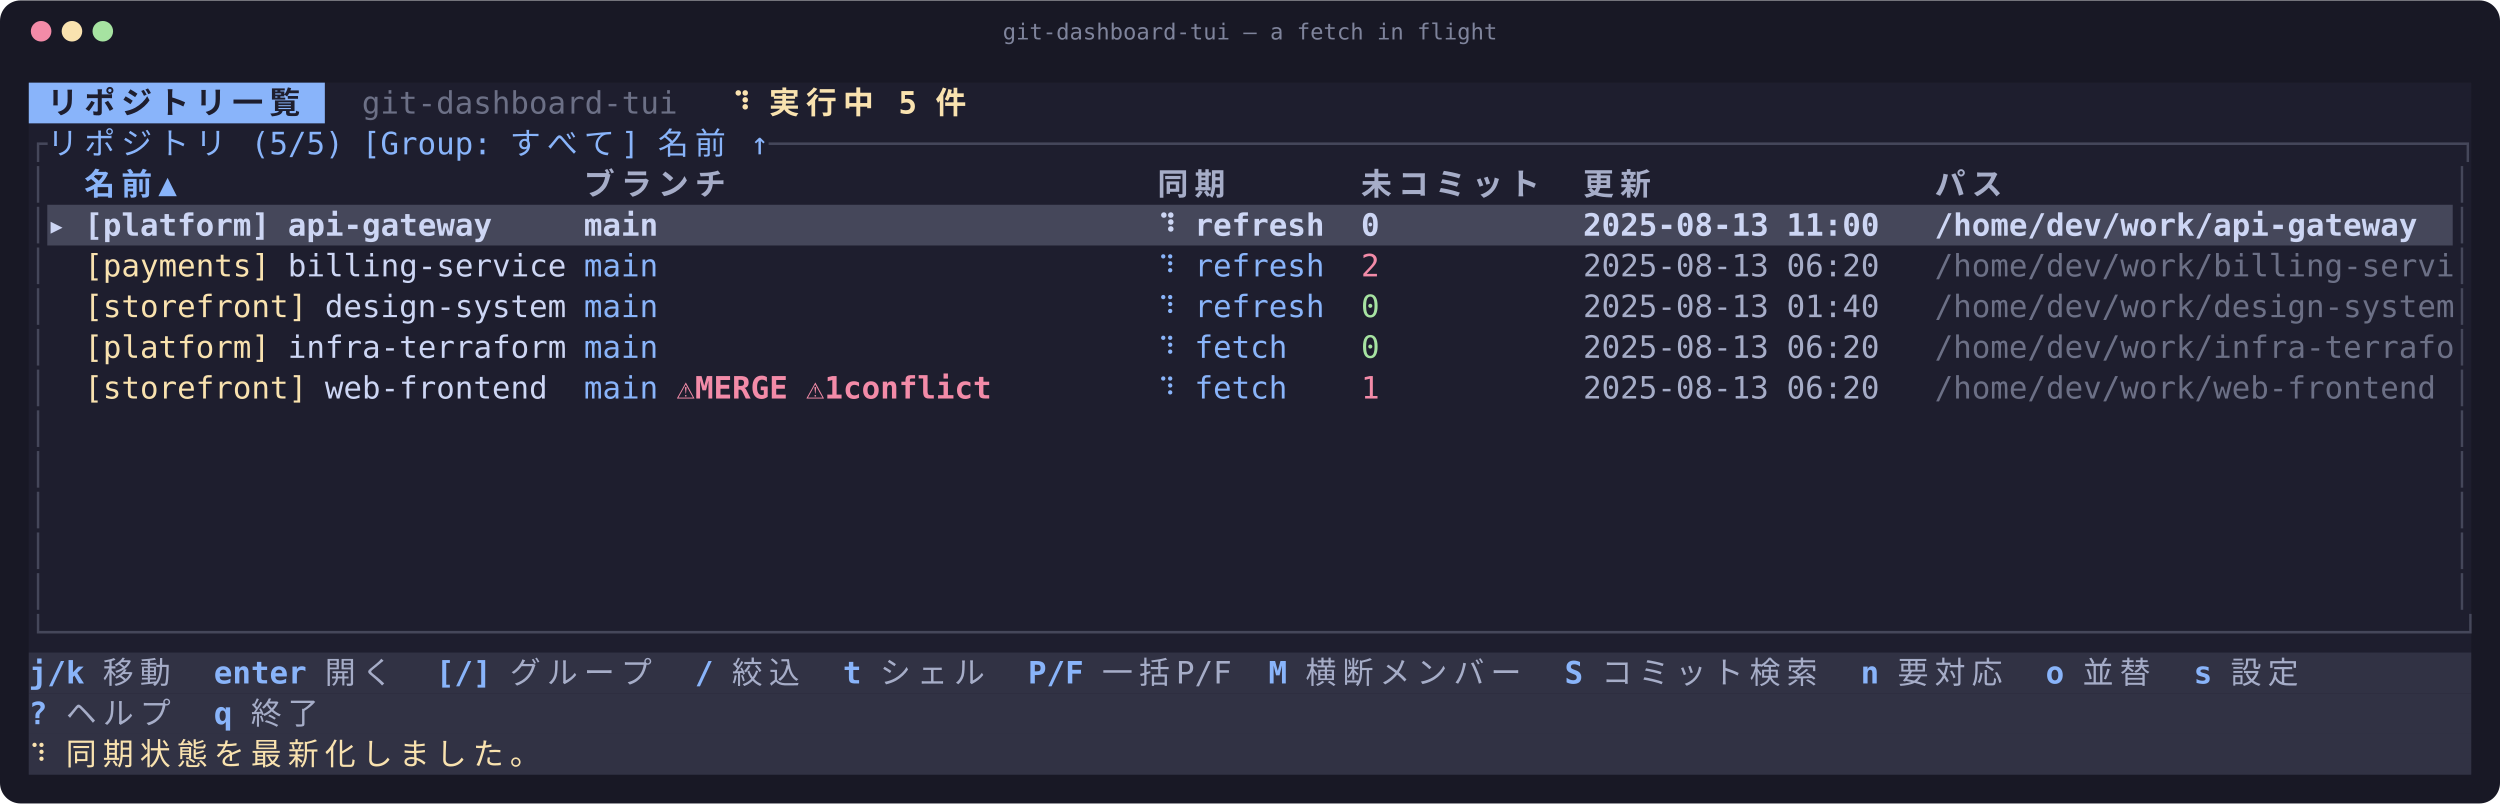
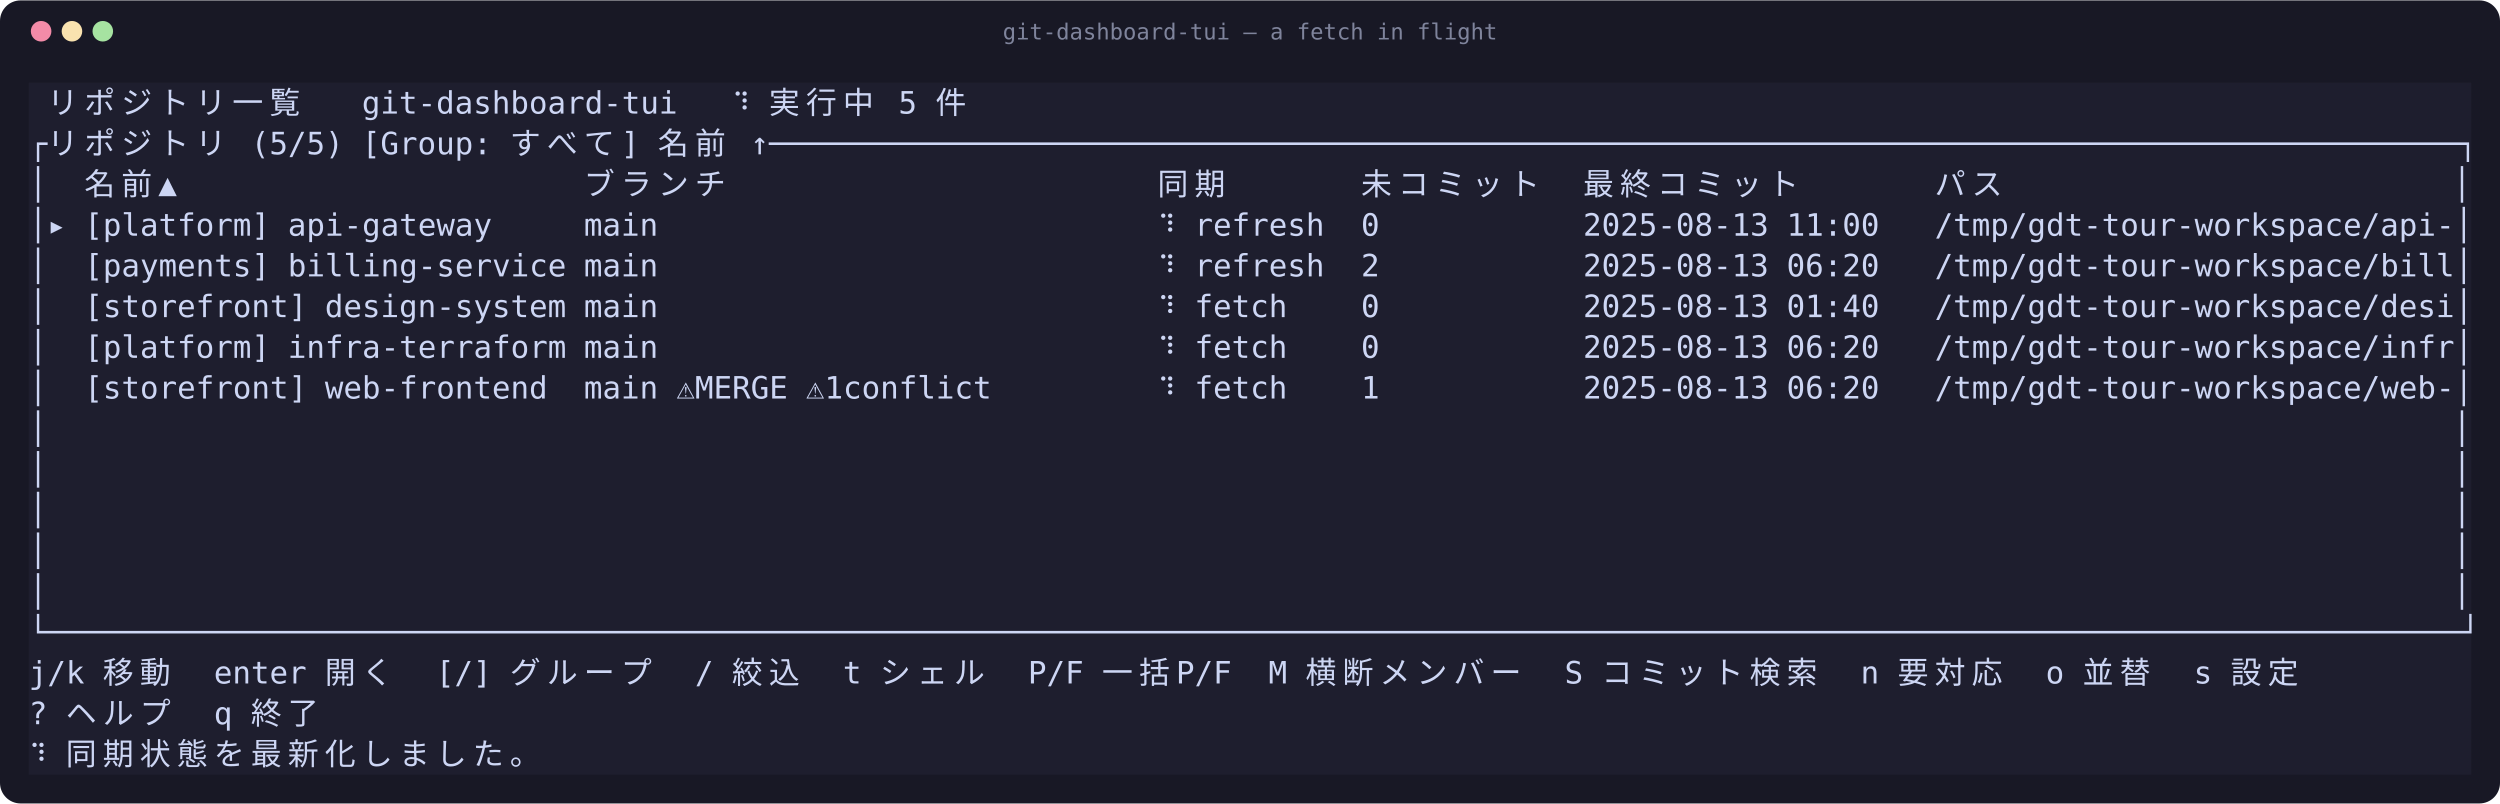
<svg xmlns="http://www.w3.org/2000/svg" width="1216" height="391" viewBox="0 0 1216.00 390.60" font-family="ui-monospace,SFMono-Regular,Menlo,Consolas,'DejaVu Sans Mono','Noto Sans Mono CJK JP','Hiragino Kaku Gothic ProN','Yu Gothic',monospace" font-size="15.0">
  <rect width="1216.00" height="390.60" rx="10" fill="#181825" />
  <circle cx="20.0" cy="15.0" r="5" fill="#f38ba8" />
  <circle cx="35.0" cy="15.0" r="5" fill="#f9e2af" />
  <circle cx="50.0" cy="15.0" r="5" fill="#a6e3a1" />
  <text x="608.0" y="19.0" fill="#7f849c" font-size="10.8" text-anchor="middle">git-dashboard-tui — a fetch in flight</text>
  <rect x="14.00" y="40.00" width="1188.00" height="336.60" fill="#1e1e2e" />
-   <rect x="14.00" y="40.00" width="144.00" height="19.80" fill="#89b4fa" />
-   <text x="23.00" y="55.05" fill="#1e1e2e" font-weight="bold">リ</text>
-   <text x="41.00" y="55.05" fill="#1e1e2e" font-weight="bold">ポ</text>
-   <text x="59.00" y="55.05" fill="#1e1e2e" font-weight="bold">ジ</text>
-   <text x="77.00" y="55.05" fill="#1e1e2e" font-weight="bold">ト</text>
-   <text x="95.00" y="55.05" fill="#1e1e2e" font-weight="bold">リ</text>
-   <text x="113.00" y="55.05" fill="#1e1e2e" font-weight="bold">一</text>
-   <text x="131.00" y="55.05" fill="#1e1e2e" font-weight="bold">覧</text>
-   <text x="176.00" y="55.05" fill="#6c7086" xml:space="preserve">git-dashboard-tui</text>
-   <text x="356.00" y="55.05" fill="#f9e2af" font-weight="bold" xml:space="preserve">⠹</text>
-   <text x="374.00" y="55.05" fill="#f9e2af" font-weight="bold">実</text>
-   <text x="392.00" y="55.05" fill="#f9e2af" font-weight="bold">行</text>
-   <text x="410.00" y="55.05" fill="#f9e2af" font-weight="bold">中</text>
-   <text x="437.00" y="55.05" fill="#f9e2af" font-weight="bold" xml:space="preserve">5</text>
-   <text x="455.00" y="55.05" fill="#f9e2af" font-weight="bold">件</text>
-   <text x="14.00" y="74.85" fill="#45475a" xml:space="preserve">┌</text>
-   <text x="23.00" y="74.85" fill="#89b4fa">リ</text>
-   <text x="41.00" y="74.85" fill="#89b4fa">ポ</text>
-   <text x="59.00" y="74.85" fill="#89b4fa">ジ</text>
-   <text x="77.00" y="74.85" fill="#89b4fa">ト</text>
-   <text x="95.00" y="74.85" fill="#89b4fa">リ</text>
-   <text x="122.00" y="74.85" fill="#89b4fa" xml:space="preserve">(5/5)</text>
-   <text x="176.00" y="74.85" fill="#89b4fa" xml:space="preserve">[Group:</text>
-   <text x="248.00" y="74.85" fill="#89b4fa">す</text>
-   <text x="266.00" y="74.85" fill="#89b4fa">べ</text>
-   <text x="284.00" y="74.85" fill="#89b4fa">て</text>
-   <text x="302.00" y="74.85" fill="#89b4fa" xml:space="preserve">]</text>
-   <text x="320.00" y="74.85" fill="#89b4fa">名</text>
-   <text x="338.00" y="74.85" fill="#89b4fa">前</text>
-   <text x="365.00" y="74.85" fill="#89b4fa" xml:space="preserve">↑</text>
-   <text x="374.00" y="74.85" fill="#45475a" xml:space="preserve">───────────────────────────────────────────────────────────────────────────────────────────┐</text>
-   <text x="14.00" y="94.65" fill="#45475a" xml:space="preserve">│</text>
-   <text x="41.00" y="94.65" fill="#89b4fa" font-weight="bold">名</text>
-   <text x="59.00" y="94.65" fill="#89b4fa" font-weight="bold">前</text>
-   <text x="77.00" y="94.65" fill="#89b4fa" font-weight="bold" xml:space="preserve">▲</text>
-   <text x="284.00" y="94.65" fill="#a6adc8" font-weight="bold">ブ</text>
-   <text x="302.00" y="94.65" fill="#a6adc8" font-weight="bold">ラ</text>
-   <text x="320.00" y="94.65" fill="#a6adc8" font-weight="bold">ン</text>
-   <text x="338.00" y="94.65" fill="#a6adc8" font-weight="bold">チ</text>
-   <text x="563.00" y="94.65" fill="#a6adc8" font-weight="bold">同</text>
-   <text x="581.00" y="94.65" fill="#a6adc8" font-weight="bold">期</text>
-   <text x="662.00" y="94.65" fill="#a6adc8" font-weight="bold">未</text>
-   <text x="680.00" y="94.65" fill="#a6adc8" font-weight="bold">コ</text>
-   <text x="698.00" y="94.65" fill="#a6adc8" font-weight="bold">ミ</text>
-   <text x="716.00" y="94.65" fill="#a6adc8" font-weight="bold">ッ</text>
-   <text x="734.00" y="94.65" fill="#a6adc8" font-weight="bold">ト</text>
-   <text x="770.00" y="94.65" fill="#a6adc8" font-weight="bold">更</text>
-   <text x="788.00" y="94.65" fill="#a6adc8" font-weight="bold">新</text>
-   <text x="941.00" y="94.65" fill="#a6adc8" font-weight="bold">パ</text>
-   <text x="959.00" y="94.65" fill="#a6adc8" font-weight="bold">ス</text>
-   <text x="1193.00" y="94.65" fill="#45475a" xml:space="preserve">│</text>
-   <rect x="23.00" y="99.40" width="1170.00" height="19.80" fill="#45475a" />
-   <text x="14.00" y="114.45" fill="#45475a" xml:space="preserve">│</text>
-   <text x="23.00" y="114.45" fill="#cdd6f4" font-weight="bold" xml:space="preserve">▸</text>
-   <text x="41.00" y="114.45" fill="#cdd6f4" font-weight="bold" xml:space="preserve">[platform]</text>
-   <text x="140.00" y="114.45" fill="#cdd6f4" font-weight="bold" xml:space="preserve">api-gateway</text>
-   <text x="284.00" y="114.45" fill="#cdd6f4" font-weight="bold" xml:space="preserve">main</text>
-   <text x="563.00" y="114.45" fill="#cdd6f4" font-weight="bold" xml:space="preserve">⠹</text>
-   <text x="581.00" y="114.45" fill="#cdd6f4" font-weight="bold" xml:space="preserve">refresh</text>
-   <text x="662.00" y="114.45" fill="#cdd6f4" font-weight="bold" xml:space="preserve">0</text>
-   <text x="770.00" y="114.45" fill="#cdd6f4" font-weight="bold" xml:space="preserve">2025-08-13</text>
-   <text x="869.00" y="114.45" fill="#cdd6f4" font-weight="bold" xml:space="preserve">11:00</text>
-   <text x="941.00" y="114.45" fill="#cdd6f4" font-weight="bold" xml:space="preserve">/home/dev/work/api-gateway</text>
-   <text x="1193.00" y="114.45" fill="#45475a" xml:space="preserve">│</text>
-   <text x="14.00" y="134.25" fill="#45475a" xml:space="preserve">│</text>
-   <text x="41.00" y="134.25" fill="#f9e2af" xml:space="preserve">[payments]</text>
-   <text x="140.00" y="134.25" fill="#cdd6f4" xml:space="preserve">billing-service</text>
-   <text x="284.00" y="134.25" fill="#89b4fa" xml:space="preserve">main</text>
-   <text x="563.00" y="134.25" fill="#89b4fa" xml:space="preserve">⠹</text>
-   <text x="581.00" y="134.25" fill="#89b4fa" xml:space="preserve">refresh</text>
-   <text x="662.00" y="134.25" fill="#f38ba8" xml:space="preserve">2</text>
-   <text x="770.00" y="134.25" fill="#a6adc8" xml:space="preserve">2025-08-13</text>
-   <text x="869.00" y="134.25" fill="#a6adc8" xml:space="preserve">06:20</text>
-   <text x="941.00" y="134.25" fill="#6c7086" xml:space="preserve">/home/dev/work/billing-servi</text>
-   <text x="1193.00" y="134.25" fill="#45475a" xml:space="preserve">│</text>
-   <text x="14.00" y="154.05" fill="#45475a" xml:space="preserve">│</text>
-   <text x="41.00" y="154.05" fill="#f9e2af" xml:space="preserve">[storefront]</text>
-   <text x="158.00" y="154.05" fill="#cdd6f4" xml:space="preserve">design-system</text>
-   <text x="284.00" y="154.05" fill="#89b4fa" xml:space="preserve">main</text>
-   <text x="563.00" y="154.05" fill="#89b4fa" xml:space="preserve">⠹</text>
-   <text x="581.00" y="154.05" fill="#89b4fa" xml:space="preserve">refresh</text>
-   <text x="662.00" y="154.05" fill="#a6e3a1" xml:space="preserve">0</text>
-   <text x="770.00" y="154.05" fill="#a6adc8" xml:space="preserve">2025-08-13</text>
-   <text x="869.00" y="154.05" fill="#a6adc8" xml:space="preserve">01:40</text>
-   <text x="941.00" y="154.05" fill="#6c7086" xml:space="preserve">/home/dev/work/design-system</text>
-   <text x="1193.00" y="154.05" fill="#45475a" xml:space="preserve">│</text>
-   <text x="14.00" y="173.85" fill="#45475a" xml:space="preserve">│</text>
-   <text x="41.00" y="173.85" fill="#f9e2af" xml:space="preserve">[platform]</text>
-   <text x="140.00" y="173.85" fill="#cdd6f4" xml:space="preserve">infra-terraform</text>
-   <text x="284.00" y="173.85" fill="#89b4fa" xml:space="preserve">main</text>
-   <text x="563.00" y="173.85" fill="#89b4fa" xml:space="preserve">⠹</text>
-   <text x="581.00" y="173.85" fill="#89b4fa" xml:space="preserve">fetch</text>
-   <text x="662.00" y="173.85" fill="#a6e3a1" xml:space="preserve">0</text>
-   <text x="770.00" y="173.85" fill="#a6adc8" xml:space="preserve">2025-08-13</text>
-   <text x="869.00" y="173.85" fill="#a6adc8" xml:space="preserve">06:20</text>
-   <text x="941.00" y="173.85" fill="#6c7086" xml:space="preserve">/home/dev/work/infra-terrafo</text>
-   <text x="1193.00" y="173.85" fill="#45475a" xml:space="preserve">│</text>
-   <text x="14.00" y="193.65" fill="#45475a" xml:space="preserve">│</text>
-   <text x="41.00" y="193.65" fill="#f9e2af" xml:space="preserve">[storefront]</text>
-   <text x="158.00" y="193.65" fill="#cdd6f4" xml:space="preserve">web-frontend</text>
-   <text x="284.00" y="193.65" fill="#89b4fa" xml:space="preserve">main</text>
-   <text x="329.00" y="193.65" fill="#f38ba8" font-weight="bold" xml:space="preserve">⚠MERGE</text>
-   <text x="392.00" y="193.65" fill="#f38ba8" font-weight="bold" xml:space="preserve">⚠1conflict</text>
-   <text x="563.00" y="193.65" fill="#89b4fa" xml:space="preserve">⠹</text>
-   <text x="581.00" y="193.65" fill="#89b4fa" xml:space="preserve">fetch</text>
-   <text x="662.00" y="193.65" fill="#f38ba8" xml:space="preserve">1</text>
-   <text x="770.00" y="193.65" fill="#a6adc8" xml:space="preserve">2025-08-13</text>
-   <text x="869.00" y="193.65" fill="#a6adc8" xml:space="preserve">06:20</text>
-   <text x="941.00" y="193.65" fill="#6c7086" xml:space="preserve">/home/dev/work/web-frontend</text>
-   <text x="1193.00" y="193.65" fill="#45475a" xml:space="preserve">│</text>
-   <text x="14.00" y="213.45" fill="#45475a" xml:space="preserve">│</text>
-   <text x="1193.00" y="213.45" fill="#45475a" xml:space="preserve">│</text>
-   <text x="14.00" y="233.25" fill="#45475a" xml:space="preserve">│</text>
-   <text x="1193.00" y="233.25" fill="#45475a" xml:space="preserve">│</text>
-   <text x="14.00" y="253.05" fill="#45475a" xml:space="preserve">│</text>
-   <text x="1193.00" y="253.05" fill="#45475a" xml:space="preserve">│</text>
-   <text x="14.00" y="272.85" fill="#45475a" xml:space="preserve">│</text>
-   <text x="1193.00" y="272.85" fill="#45475a" xml:space="preserve">│</text>
-   <text x="14.00" y="292.65" fill="#45475a" xml:space="preserve">│</text>
-   <text x="1193.00" y="292.65" fill="#45475a" xml:space="preserve">│</text>
-   <text x="14.00" y="312.45" fill="#45475a" xml:space="preserve">└──────────────────────────────────────────────────────────────────────────────────────────────────────────────────────────────────┘</text>
-   <rect x="14.00" y="317.20" width="1188.00" height="19.80" fill="#313244" />
-   <text x="14.00" y="332.25" fill="#89b4fa" font-weight="bold" xml:space="preserve">j/k</text>
-   <text x="50.00" y="332.25" fill="#a6adc8">移</text>
-   <text x="68.00" y="332.25" fill="#a6adc8">動</text>
-   <text x="104.00" y="332.25" fill="#89b4fa" font-weight="bold" xml:space="preserve">enter</text>
-   <text x="158.00" y="332.25" fill="#a6adc8">開</text>
-   <text x="176.00" y="332.25" fill="#a6adc8">く</text>
-   <text x="212.00" y="332.25" fill="#89b4fa" font-weight="bold" xml:space="preserve">[/]</text>
-   <text x="248.00" y="332.25" fill="#a6adc8">グ</text>
-   <text x="266.00" y="332.25" fill="#a6adc8">ル</text>
-   <text x="284.00" y="332.25" fill="#a6adc8">ー</text>
-   <text x="302.00" y="332.25" fill="#a6adc8">プ</text>
-   <text x="338.00" y="332.25" fill="#89b4fa" font-weight="bold" xml:space="preserve">/</text>
-   <text x="356.00" y="332.25" fill="#a6adc8">絞</text>
-   <text x="374.00" y="332.25" fill="#a6adc8">込</text>
-   <text x="410.00" y="332.25" fill="#89b4fa" font-weight="bold" xml:space="preserve">t</text>
-   <text x="428.00" y="332.25" fill="#a6adc8">シ</text>
-   <text x="446.00" y="332.25" fill="#a6adc8">ェ</text>
-   <text x="464.00" y="332.25" fill="#a6adc8">ル</text>
-   <text x="500.00" y="332.25" fill="#89b4fa" font-weight="bold" xml:space="preserve">P/F</text>
-   <text x="536.00" y="332.25" fill="#a6adc8">一</text>
-   <text x="554.00" y="332.25" fill="#a6adc8">括</text>
-   <text x="572.00" y="332.25" fill="#a6adc8" xml:space="preserve">P/F</text>
-   <text x="617.00" y="332.25" fill="#89b4fa" font-weight="bold" xml:space="preserve">M</text>
-   <text x="635.00" y="332.25" fill="#a6adc8">横</text>
-   <text x="653.00" y="332.25" fill="#a6adc8">断</text>
-   <text x="671.00" y="332.25" fill="#a6adc8">メ</text>
-   <text x="689.00" y="332.25" fill="#a6adc8">ン</text>
-   <text x="707.00" y="332.25" fill="#a6adc8">バ</text>
-   <text x="725.00" y="332.25" fill="#a6adc8">ー</text>
-   <text x="761.00" y="332.25" fill="#89b4fa" font-weight="bold" xml:space="preserve">S</text>
-   <text x="779.00" y="332.25" fill="#a6adc8">コ</text>
-   <text x="797.00" y="332.25" fill="#a6adc8">ミ</text>
-   <text x="815.00" y="332.25" fill="#a6adc8">ッ</text>
-   <text x="833.00" y="332.25" fill="#a6adc8">ト</text>
-   <text x="851.00" y="332.25" fill="#a6adc8">検</text>
-   <text x="869.00" y="332.25" fill="#a6adc8">索</text>
-   <text x="905.00" y="332.25" fill="#89b4fa" font-weight="bold" xml:space="preserve">n</text>
-   <text x="923.00" y="332.25" fill="#a6adc8">要</text>
-   <text x="941.00" y="332.25" fill="#a6adc8">対</text>
-   <text x="959.00" y="332.25" fill="#a6adc8">応</text>
-   <text x="995.00" y="332.25" fill="#89b4fa" font-weight="bold" xml:space="preserve">o</text>
-   <text x="1013.00" y="332.25" fill="#a6adc8">並</text>
-   <text x="1031.00" y="332.25" fill="#a6adc8">替</text>
-   <text x="1067.00" y="332.25" fill="#89b4fa" font-weight="bold" xml:space="preserve">s</text>
-   <text x="1085.00" y="332.25" fill="#a6adc8">設</text>
-   <text x="1103.00" y="332.25" fill="#a6adc8">定</text>
-   <rect x="14.00" y="337.00" width="1188.00" height="19.80" fill="#313244" />
-   <text x="14.00" y="352.05" fill="#89b4fa" font-weight="bold" xml:space="preserve">?</text>
-   <text x="32.00" y="352.05" fill="#a6adc8">ヘ</text>
-   <text x="50.00" y="352.05" fill="#a6adc8">ル</text>
-   <text x="68.00" y="352.05" fill="#a6adc8">プ</text>
-   <text x="104.00" y="352.05" fill="#89b4fa" font-weight="bold" xml:space="preserve">q</text>
-   <text x="122.00" y="352.05" fill="#a6adc8">終</text>
-   <text x="140.00" y="352.05" fill="#a6adc8">了</text>
-   <rect x="14.00" y="356.80" width="1188.00" height="19.80" fill="#313244" />
-   <text x="14.00" y="371.85" fill="#f9e2af" xml:space="preserve">⠹</text>
-   <text x="32.00" y="371.85" fill="#f9e2af">同</text>
-   <text x="50.00" y="371.85" fill="#f9e2af">期</text>
-   <text x="68.00" y="371.85" fill="#f9e2af">状</text>
-   <text x="86.00" y="371.85" fill="#f9e2af">態</text>
-   <text x="104.00" y="371.85" fill="#f9e2af">を</text>
-   <text x="122.00" y="371.85" fill="#f9e2af">最</text>
-   <text x="140.00" y="371.85" fill="#f9e2af">新</text>
-   <text x="158.00" y="371.85" fill="#f9e2af">化</text>
-   <text x="176.00" y="371.85" fill="#f9e2af">し</text>
-   <text x="194.00" y="371.85" fill="#f9e2af">ま</text>
-   <text x="212.00" y="371.85" fill="#f9e2af">し</text>
-   <text x="230.00" y="371.85" fill="#f9e2af">た</text>
-   <text x="248.00" y="371.85" fill="#f9e2af">。</text>
+   <text x="23.00" y="55.05" fill="#cdd6f4" textLength="18.00" lengthAdjust="spacingAndGlyphs">リ</text>
+   <text x="41.00" y="55.05" fill="#cdd6f4" textLength="18.00" lengthAdjust="spacingAndGlyphs">ポ</text>
+   <text x="59.00" y="55.05" fill="#cdd6f4" textLength="18.00" lengthAdjust="spacingAndGlyphs">ジ</text>
+   <text x="77.00" y="55.05" fill="#cdd6f4" textLength="18.00" lengthAdjust="spacingAndGlyphs">ト</text>
+   <text x="95.00" y="55.05" fill="#cdd6f4" textLength="18.00" lengthAdjust="spacingAndGlyphs">リ</text>
+   <text x="113.00" y="55.05" fill="#cdd6f4" textLength="18.00" lengthAdjust="spacingAndGlyphs">一</text>
+   <text x="131.00" y="55.05" fill="#cdd6f4" textLength="18.00" lengthAdjust="spacingAndGlyphs">覧</text>
+   <text x="176.00" y="55.05" fill="#cdd6f4" textLength="153.00" lengthAdjust="spacingAndGlyphs" xml:space="preserve">git-dashboard-tui</text>
+   <text x="356.00" y="55.05" fill="#cdd6f4" textLength="9.00" lengthAdjust="spacingAndGlyphs" xml:space="preserve">⠹</text>
+   <text x="374.00" y="55.05" fill="#cdd6f4" textLength="18.00" lengthAdjust="spacingAndGlyphs">実</text>
+   <text x="392.00" y="55.05" fill="#cdd6f4" textLength="18.00" lengthAdjust="spacingAndGlyphs">行</text>
+   <text x="410.00" y="55.05" fill="#cdd6f4" textLength="18.00" lengthAdjust="spacingAndGlyphs">中</text>
+   <text x="437.00" y="55.05" fill="#cdd6f4" textLength="9.00" lengthAdjust="spacingAndGlyphs" xml:space="preserve">5</text>
+   <text x="455.00" y="55.05" fill="#cdd6f4" textLength="18.00" lengthAdjust="spacingAndGlyphs">件</text>
+   <text x="14.00" y="74.85" fill="#cdd6f4" textLength="9.00" lengthAdjust="spacingAndGlyphs">┌</text>
+   <text x="23.00" y="74.85" fill="#cdd6f4" textLength="18.00" lengthAdjust="spacingAndGlyphs">リ</text>
+   <text x="41.00" y="74.85" fill="#cdd6f4" textLength="18.00" lengthAdjust="spacingAndGlyphs">ポ</text>
+   <text x="59.00" y="74.85" fill="#cdd6f4" textLength="18.00" lengthAdjust="spacingAndGlyphs">ジ</text>
+   <text x="77.00" y="74.85" fill="#cdd6f4" textLength="18.00" lengthAdjust="spacingAndGlyphs">ト</text>
+   <text x="95.00" y="74.85" fill="#cdd6f4" textLength="18.00" lengthAdjust="spacingAndGlyphs">リ</text>
+   <text x="122.00" y="74.85" fill="#cdd6f4" textLength="45.00" lengthAdjust="spacingAndGlyphs" xml:space="preserve">(5/5)</text>
+   <text x="176.00" y="74.85" fill="#cdd6f4" textLength="63.00" lengthAdjust="spacingAndGlyphs" xml:space="preserve">[Group:</text>
+   <text x="248.00" y="74.85" fill="#cdd6f4" textLength="18.00" lengthAdjust="spacingAndGlyphs">す</text>
+   <text x="266.00" y="74.85" fill="#cdd6f4" textLength="18.00" lengthAdjust="spacingAndGlyphs">べ</text>
+   <text x="284.00" y="74.85" fill="#cdd6f4" textLength="18.00" lengthAdjust="spacingAndGlyphs">て</text>
+   <text x="302.00" y="74.85" fill="#cdd6f4" textLength="9.00" lengthAdjust="spacingAndGlyphs" xml:space="preserve">]</text>
+   <text x="320.00" y="74.85" fill="#cdd6f4" textLength="18.00" lengthAdjust="spacingAndGlyphs">名</text>
+   <text x="338.00" y="74.85" fill="#cdd6f4" textLength="18.00" lengthAdjust="spacingAndGlyphs">前</text>
+   <text x="365.00" y="74.85" fill="#cdd6f4" textLength="837.00" lengthAdjust="spacingAndGlyphs" xml:space="preserve">↑───────────────────────────────────────────────────────────────────────────────────────────┐</text>
+   <text x="14.00" y="94.65" fill="#cdd6f4" textLength="9.00" lengthAdjust="spacingAndGlyphs" xml:space="preserve">│</text>
+   <text x="41.00" y="94.65" fill="#cdd6f4" textLength="18.00" lengthAdjust="spacingAndGlyphs">名</text>
+   <text x="59.00" y="94.65" fill="#cdd6f4" textLength="18.00" lengthAdjust="spacingAndGlyphs">前</text>
+   <text x="77.00" y="94.65" fill="#cdd6f4" textLength="9.00" lengthAdjust="spacingAndGlyphs" xml:space="preserve">▲</text>
+   <text x="284.00" y="94.65" fill="#cdd6f4" textLength="18.00" lengthAdjust="spacingAndGlyphs">ブ</text>
+   <text x="302.00" y="94.65" fill="#cdd6f4" textLength="18.00" lengthAdjust="spacingAndGlyphs">ラ</text>
+   <text x="320.00" y="94.65" fill="#cdd6f4" textLength="18.00" lengthAdjust="spacingAndGlyphs">ン</text>
+   <text x="338.00" y="94.65" fill="#cdd6f4" textLength="18.00" lengthAdjust="spacingAndGlyphs">チ</text>
+   <text x="563.00" y="94.65" fill="#cdd6f4" textLength="18.00" lengthAdjust="spacingAndGlyphs">同</text>
+   <text x="581.00" y="94.65" fill="#cdd6f4" textLength="18.00" lengthAdjust="spacingAndGlyphs">期</text>
+   <text x="662.00" y="94.65" fill="#cdd6f4" textLength="18.00" lengthAdjust="spacingAndGlyphs">未</text>
+   <text x="680.00" y="94.65" fill="#cdd6f4" textLength="18.00" lengthAdjust="spacingAndGlyphs">コ</text>
+   <text x="698.00" y="94.65" fill="#cdd6f4" textLength="18.00" lengthAdjust="spacingAndGlyphs">ミ</text>
+   <text x="716.00" y="94.65" fill="#cdd6f4" textLength="18.00" lengthAdjust="spacingAndGlyphs">ッ</text>
+   <text x="734.00" y="94.65" fill="#cdd6f4" textLength="18.00" lengthAdjust="spacingAndGlyphs">ト</text>
+   <text x="770.00" y="94.65" fill="#cdd6f4" textLength="18.00" lengthAdjust="spacingAndGlyphs">最</text>
+   <text x="788.00" y="94.65" fill="#cdd6f4" textLength="18.00" lengthAdjust="spacingAndGlyphs">終</text>
+   <text x="806.00" y="94.65" fill="#cdd6f4" textLength="18.00" lengthAdjust="spacingAndGlyphs">コ</text>
+   <text x="824.00" y="94.65" fill="#cdd6f4" textLength="18.00" lengthAdjust="spacingAndGlyphs">ミ</text>
+   <text x="842.00" y="94.65" fill="#cdd6f4" textLength="18.00" lengthAdjust="spacingAndGlyphs">ッ</text>
+   <text x="860.00" y="94.65" fill="#cdd6f4" textLength="18.00" lengthAdjust="spacingAndGlyphs">ト</text>
+   <text x="941.00" y="94.65" fill="#cdd6f4" textLength="18.00" lengthAdjust="spacingAndGlyphs">パ</text>
+   <text x="959.00" y="94.65" fill="#cdd6f4" textLength="18.00" lengthAdjust="spacingAndGlyphs">ス</text>
+   <text x="1193.00" y="94.65" fill="#cdd6f4" textLength="9.00" lengthAdjust="spacingAndGlyphs" xml:space="preserve">│</text>
+   <text x="14.00" y="114.45" fill="#cdd6f4" textLength="18.00" lengthAdjust="spacingAndGlyphs" xml:space="preserve">│▸</text>
+   <text x="41.00" y="114.45" fill="#cdd6f4" textLength="90.00" lengthAdjust="spacingAndGlyphs" xml:space="preserve">[platform]</text>
+   <text x="140.00" y="114.45" fill="#cdd6f4" textLength="99.00" lengthAdjust="spacingAndGlyphs" xml:space="preserve">api-gateway</text>
+   <text x="284.00" y="114.45" fill="#cdd6f4" textLength="36.00" lengthAdjust="spacingAndGlyphs" xml:space="preserve">main</text>
+   <text x="563.00" y="114.45" fill="#cdd6f4" textLength="9.00" lengthAdjust="spacingAndGlyphs" xml:space="preserve">⠹</text>
+   <text x="581.00" y="114.45" fill="#cdd6f4" textLength="63.00" lengthAdjust="spacingAndGlyphs" xml:space="preserve">refresh</text>
+   <text x="662.00" y="114.45" fill="#cdd6f4" textLength="9.00" lengthAdjust="spacingAndGlyphs" xml:space="preserve">0</text>
+   <text x="770.00" y="114.45" fill="#cdd6f4" textLength="90.00" lengthAdjust="spacingAndGlyphs" xml:space="preserve">2025-08-13</text>
+   <text x="869.00" y="114.45" fill="#cdd6f4" textLength="45.00" lengthAdjust="spacingAndGlyphs" xml:space="preserve">11:00</text>
+   <text x="941.00" y="114.45" fill="#cdd6f4" textLength="261.00" lengthAdjust="spacingAndGlyphs" xml:space="preserve">/tmp/gdt-tour-workspace/api-│</text>
+   <text x="14.00" y="134.25" fill="#cdd6f4" textLength="9.00" lengthAdjust="spacingAndGlyphs" xml:space="preserve">│</text>
+   <text x="41.00" y="134.25" fill="#cdd6f4" textLength="90.00" lengthAdjust="spacingAndGlyphs" xml:space="preserve">[payments]</text>
+   <text x="140.00" y="134.25" fill="#cdd6f4" textLength="135.00" lengthAdjust="spacingAndGlyphs" xml:space="preserve">billing-service</text>
+   <text x="284.00" y="134.25" fill="#cdd6f4" textLength="36.00" lengthAdjust="spacingAndGlyphs" xml:space="preserve">main</text>
+   <text x="563.00" y="134.25" fill="#cdd6f4" textLength="9.00" lengthAdjust="spacingAndGlyphs" xml:space="preserve">⠹</text>
+   <text x="581.00" y="134.25" fill="#cdd6f4" textLength="63.00" lengthAdjust="spacingAndGlyphs" xml:space="preserve">refresh</text>
+   <text x="662.00" y="134.25" fill="#cdd6f4" textLength="9.00" lengthAdjust="spacingAndGlyphs" xml:space="preserve">2</text>
+   <text x="770.00" y="134.25" fill="#cdd6f4" textLength="90.00" lengthAdjust="spacingAndGlyphs" xml:space="preserve">2025-08-13</text>
+   <text x="869.00" y="134.25" fill="#cdd6f4" textLength="45.00" lengthAdjust="spacingAndGlyphs" xml:space="preserve">06:20</text>
+   <text x="941.00" y="134.25" fill="#cdd6f4" textLength="261.00" lengthAdjust="spacingAndGlyphs" xml:space="preserve">/tmp/gdt-tour-workspace/bill│</text>
+   <text x="14.00" y="154.05" fill="#cdd6f4" textLength="9.00" lengthAdjust="spacingAndGlyphs" xml:space="preserve">│</text>
+   <text x="41.00" y="154.05" fill="#cdd6f4" textLength="108.00" lengthAdjust="spacingAndGlyphs" xml:space="preserve">[storefront]</text>
+   <text x="158.00" y="154.05" fill="#cdd6f4" textLength="117.00" lengthAdjust="spacingAndGlyphs" xml:space="preserve">design-system</text>
+   <text x="284.00" y="154.05" fill="#cdd6f4" textLength="36.00" lengthAdjust="spacingAndGlyphs" xml:space="preserve">main</text>
+   <text x="563.00" y="154.05" fill="#cdd6f4" textLength="9.00" lengthAdjust="spacingAndGlyphs" xml:space="preserve">⠹</text>
+   <text x="581.00" y="154.05" fill="#cdd6f4" textLength="45.00" lengthAdjust="spacingAndGlyphs" xml:space="preserve">fetch</text>
+   <text x="662.00" y="154.05" fill="#cdd6f4" textLength="9.00" lengthAdjust="spacingAndGlyphs" xml:space="preserve">0</text>
+   <text x="770.00" y="154.05" fill="#cdd6f4" textLength="90.00" lengthAdjust="spacingAndGlyphs" xml:space="preserve">2025-08-13</text>
+   <text x="869.00" y="154.05" fill="#cdd6f4" textLength="45.00" lengthAdjust="spacingAndGlyphs" xml:space="preserve">01:40</text>
+   <text x="941.00" y="154.05" fill="#cdd6f4" textLength="261.00" lengthAdjust="spacingAndGlyphs" xml:space="preserve">/tmp/gdt-tour-workspace/desi│</text>
+   <text x="14.00" y="173.85" fill="#cdd6f4" textLength="9.00" lengthAdjust="spacingAndGlyphs" xml:space="preserve">│</text>
+   <text x="41.00" y="173.85" fill="#cdd6f4" textLength="90.00" lengthAdjust="spacingAndGlyphs" xml:space="preserve">[platform]</text>
+   <text x="140.00" y="173.85" fill="#cdd6f4" textLength="135.00" lengthAdjust="spacingAndGlyphs" xml:space="preserve">infra-terraform</text>
+   <text x="284.00" y="173.85" fill="#cdd6f4" textLength="36.00" lengthAdjust="spacingAndGlyphs" xml:space="preserve">main</text>
+   <text x="563.00" y="173.85" fill="#cdd6f4" textLength="9.00" lengthAdjust="spacingAndGlyphs" xml:space="preserve">⠹</text>
+   <text x="581.00" y="173.85" fill="#cdd6f4" textLength="45.00" lengthAdjust="spacingAndGlyphs" xml:space="preserve">fetch</text>
+   <text x="662.00" y="173.85" fill="#cdd6f4" textLength="9.00" lengthAdjust="spacingAndGlyphs" xml:space="preserve">0</text>
+   <text x="770.00" y="173.85" fill="#cdd6f4" textLength="90.00" lengthAdjust="spacingAndGlyphs" xml:space="preserve">2025-08-13</text>
+   <text x="869.00" y="173.85" fill="#cdd6f4" textLength="45.00" lengthAdjust="spacingAndGlyphs" xml:space="preserve">06:20</text>
+   <text x="941.00" y="173.85" fill="#cdd6f4" textLength="261.00" lengthAdjust="spacingAndGlyphs" xml:space="preserve">/tmp/gdt-tour-workspace/infr│</text>
+   <text x="14.00" y="193.65" fill="#cdd6f4" textLength="9.00" lengthAdjust="spacingAndGlyphs" xml:space="preserve">│</text>
+   <text x="41.00" y="193.65" fill="#cdd6f4" textLength="108.00" lengthAdjust="spacingAndGlyphs" xml:space="preserve">[storefront]</text>
+   <text x="158.00" y="193.65" fill="#cdd6f4" textLength="108.00" lengthAdjust="spacingAndGlyphs" xml:space="preserve">web-frontend</text>
+   <text x="284.00" y="193.65" fill="#cdd6f4" textLength="36.00" lengthAdjust="spacingAndGlyphs" xml:space="preserve">main</text>
+   <text x="329.00" y="193.65" fill="#cdd6f4" textLength="54.00" lengthAdjust="spacingAndGlyphs" xml:space="preserve">⚠MERGE</text>
+   <text x="392.00" y="193.65" fill="#cdd6f4" textLength="90.00" lengthAdjust="spacingAndGlyphs" xml:space="preserve">⚠1conflict</text>
+   <text x="563.00" y="193.65" fill="#cdd6f4" textLength="9.00" lengthAdjust="spacingAndGlyphs" xml:space="preserve">⠹</text>
+   <text x="581.00" y="193.65" fill="#cdd6f4" textLength="45.00" lengthAdjust="spacingAndGlyphs" xml:space="preserve">fetch</text>
+   <text x="662.00" y="193.65" fill="#cdd6f4" textLength="9.00" lengthAdjust="spacingAndGlyphs" xml:space="preserve">1</text>
+   <text x="770.00" y="193.65" fill="#cdd6f4" textLength="90.00" lengthAdjust="spacingAndGlyphs" xml:space="preserve">2025-08-13</text>
+   <text x="869.00" y="193.65" fill="#cdd6f4" textLength="45.00" lengthAdjust="spacingAndGlyphs" xml:space="preserve">06:20</text>
+   <text x="941.00" y="193.65" fill="#cdd6f4" textLength="261.00" lengthAdjust="spacingAndGlyphs" xml:space="preserve">/tmp/gdt-tour-workspace/web-│</text>
+   <text x="14.00" y="213.45" fill="#cdd6f4" textLength="9.00" lengthAdjust="spacingAndGlyphs" xml:space="preserve">│</text>
+   <text x="1193.00" y="213.45" fill="#cdd6f4" textLength="9.00" lengthAdjust="spacingAndGlyphs" xml:space="preserve">│</text>
+   <text x="14.00" y="233.25" fill="#cdd6f4" textLength="9.00" lengthAdjust="spacingAndGlyphs" xml:space="preserve">│</text>
+   <text x="1193.00" y="233.25" fill="#cdd6f4" textLength="9.00" lengthAdjust="spacingAndGlyphs" xml:space="preserve">│</text>
+   <text x="14.00" y="253.05" fill="#cdd6f4" textLength="9.00" lengthAdjust="spacingAndGlyphs" xml:space="preserve">│</text>
+   <text x="1193.00" y="253.05" fill="#cdd6f4" textLength="9.00" lengthAdjust="spacingAndGlyphs" xml:space="preserve">│</text>
+   <text x="14.00" y="272.85" fill="#cdd6f4" textLength="9.00" lengthAdjust="spacingAndGlyphs" xml:space="preserve">│</text>
+   <text x="1193.00" y="272.85" fill="#cdd6f4" textLength="9.00" lengthAdjust="spacingAndGlyphs" xml:space="preserve">│</text>
+   <text x="14.00" y="292.65" fill="#cdd6f4" textLength="9.00" lengthAdjust="spacingAndGlyphs" xml:space="preserve">│</text>
+   <text x="1193.00" y="292.65" fill="#cdd6f4" textLength="9.00" lengthAdjust="spacingAndGlyphs" xml:space="preserve">│</text>
+   <text x="14.00" y="312.45" fill="#cdd6f4" textLength="1188.00" lengthAdjust="spacingAndGlyphs" xml:space="preserve">└──────────────────────────────────────────────────────────────────────────────────────────────────────────────────────────────────┘</text>
+   <text x="14.00" y="332.25" fill="#cdd6f4" textLength="27.00" lengthAdjust="spacingAndGlyphs" xml:space="preserve">j/k</text>
+   <text x="50.00" y="332.25" fill="#cdd6f4" textLength="18.00" lengthAdjust="spacingAndGlyphs">移</text>
+   <text x="68.00" y="332.25" fill="#cdd6f4" textLength="18.00" lengthAdjust="spacingAndGlyphs">動</text>
+   <text x="104.00" y="332.25" fill="#cdd6f4" textLength="45.00" lengthAdjust="spacingAndGlyphs" xml:space="preserve">enter</text>
+   <text x="158.00" y="332.25" fill="#cdd6f4" textLength="18.00" lengthAdjust="spacingAndGlyphs">開</text>
+   <text x="176.00" y="332.25" fill="#cdd6f4" textLength="18.00" lengthAdjust="spacingAndGlyphs">く</text>
+   <text x="212.00" y="332.25" fill="#cdd6f4" textLength="27.00" lengthAdjust="spacingAndGlyphs" xml:space="preserve">[/]</text>
+   <text x="248.00" y="332.25" fill="#cdd6f4" textLength="18.00" lengthAdjust="spacingAndGlyphs">グ</text>
+   <text x="266.00" y="332.25" fill="#cdd6f4" textLength="18.00" lengthAdjust="spacingAndGlyphs">ル</text>
+   <text x="284.00" y="332.25" fill="#cdd6f4" textLength="18.00" lengthAdjust="spacingAndGlyphs">ー</text>
+   <text x="302.00" y="332.25" fill="#cdd6f4" textLength="18.00" lengthAdjust="spacingAndGlyphs">プ</text>
+   <text x="338.00" y="332.25" fill="#cdd6f4" textLength="9.00" lengthAdjust="spacingAndGlyphs" xml:space="preserve">/</text>
+   <text x="356.00" y="332.25" fill="#cdd6f4" textLength="18.00" lengthAdjust="spacingAndGlyphs">絞</text>
+   <text x="374.00" y="332.25" fill="#cdd6f4" textLength="18.00" lengthAdjust="spacingAndGlyphs">込</text>
+   <text x="410.00" y="332.25" fill="#cdd6f4" textLength="9.00" lengthAdjust="spacingAndGlyphs" xml:space="preserve">t</text>
+   <text x="428.00" y="332.25" fill="#cdd6f4" textLength="18.00" lengthAdjust="spacingAndGlyphs">シ</text>
+   <text x="446.00" y="332.25" fill="#cdd6f4" textLength="18.00" lengthAdjust="spacingAndGlyphs">ェ</text>
+   <text x="464.00" y="332.25" fill="#cdd6f4" textLength="18.00" lengthAdjust="spacingAndGlyphs">ル</text>
+   <text x="500.00" y="332.25" fill="#cdd6f4" textLength="27.00" lengthAdjust="spacingAndGlyphs" xml:space="preserve">P/F</text>
+   <text x="536.00" y="332.25" fill="#cdd6f4" textLength="18.00" lengthAdjust="spacingAndGlyphs">一</text>
+   <text x="554.00" y="332.25" fill="#cdd6f4" textLength="18.00" lengthAdjust="spacingAndGlyphs">括</text>
+   <text x="572.00" y="332.25" fill="#cdd6f4" textLength="27.00" lengthAdjust="spacingAndGlyphs" xml:space="preserve">P/F</text>
+   <text x="617.00" y="332.25" fill="#cdd6f4" textLength="9.00" lengthAdjust="spacingAndGlyphs" xml:space="preserve">M</text>
+   <text x="635.00" y="332.25" fill="#cdd6f4" textLength="18.00" lengthAdjust="spacingAndGlyphs">横</text>
+   <text x="653.00" y="332.25" fill="#cdd6f4" textLength="18.00" lengthAdjust="spacingAndGlyphs">断</text>
+   <text x="671.00" y="332.25" fill="#cdd6f4" textLength="18.00" lengthAdjust="spacingAndGlyphs">メ</text>
+   <text x="689.00" y="332.25" fill="#cdd6f4" textLength="18.00" lengthAdjust="spacingAndGlyphs">ン</text>
+   <text x="707.00" y="332.25" fill="#cdd6f4" textLength="18.00" lengthAdjust="spacingAndGlyphs">バ</text>
+   <text x="725.00" y="332.25" fill="#cdd6f4" textLength="18.00" lengthAdjust="spacingAndGlyphs">ー</text>
+   <text x="761.00" y="332.25" fill="#cdd6f4" textLength="9.00" lengthAdjust="spacingAndGlyphs" xml:space="preserve">S</text>
+   <text x="779.00" y="332.25" fill="#cdd6f4" textLength="18.00" lengthAdjust="spacingAndGlyphs">コ</text>
+   <text x="797.00" y="332.25" fill="#cdd6f4" textLength="18.00" lengthAdjust="spacingAndGlyphs">ミ</text>
+   <text x="815.00" y="332.25" fill="#cdd6f4" textLength="18.00" lengthAdjust="spacingAndGlyphs">ッ</text>
+   <text x="833.00" y="332.25" fill="#cdd6f4" textLength="18.00" lengthAdjust="spacingAndGlyphs">ト</text>
+   <text x="851.00" y="332.25" fill="#cdd6f4" textLength="18.00" lengthAdjust="spacingAndGlyphs">検</text>
+   <text x="869.00" y="332.25" fill="#cdd6f4" textLength="18.00" lengthAdjust="spacingAndGlyphs">索</text>
+   <text x="905.00" y="332.25" fill="#cdd6f4" textLength="9.00" lengthAdjust="spacingAndGlyphs" xml:space="preserve">n</text>
+   <text x="923.00" y="332.25" fill="#cdd6f4" textLength="18.00" lengthAdjust="spacingAndGlyphs">要</text>
+   <text x="941.00" y="332.25" fill="#cdd6f4" textLength="18.00" lengthAdjust="spacingAndGlyphs">対</text>
+   <text x="959.00" y="332.25" fill="#cdd6f4" textLength="18.00" lengthAdjust="spacingAndGlyphs">応</text>
+   <text x="995.00" y="332.25" fill="#cdd6f4" textLength="9.00" lengthAdjust="spacingAndGlyphs" xml:space="preserve">o</text>
+   <text x="1013.00" y="332.25" fill="#cdd6f4" textLength="18.00" lengthAdjust="spacingAndGlyphs">並</text>
+   <text x="1031.00" y="332.25" fill="#cdd6f4" textLength="18.00" lengthAdjust="spacingAndGlyphs">替</text>
+   <text x="1067.00" y="332.25" fill="#cdd6f4" textLength="9.00" lengthAdjust="spacingAndGlyphs" xml:space="preserve">s</text>
+   <text x="1085.00" y="332.25" fill="#cdd6f4" textLength="18.00" lengthAdjust="spacingAndGlyphs">設</text>
+   <text x="1103.00" y="332.25" fill="#cdd6f4" textLength="18.00" lengthAdjust="spacingAndGlyphs">定</text>
+   <text x="14.00" y="352.05" fill="#cdd6f4" textLength="9.00" lengthAdjust="spacingAndGlyphs" xml:space="preserve">?</text>
+   <text x="32.00" y="352.05" fill="#cdd6f4" textLength="18.00" lengthAdjust="spacingAndGlyphs">ヘ</text>
+   <text x="50.00" y="352.05" fill="#cdd6f4" textLength="18.00" lengthAdjust="spacingAndGlyphs">ル</text>
+   <text x="68.00" y="352.05" fill="#cdd6f4" textLength="18.00" lengthAdjust="spacingAndGlyphs">プ</text>
+   <text x="104.00" y="352.05" fill="#cdd6f4" textLength="9.00" lengthAdjust="spacingAndGlyphs" xml:space="preserve">q</text>
+   <text x="122.00" y="352.05" fill="#cdd6f4" textLength="18.00" lengthAdjust="spacingAndGlyphs">終</text>
+   <text x="140.00" y="352.05" fill="#cdd6f4" textLength="18.00" lengthAdjust="spacingAndGlyphs">了</text>
+   <text x="14.00" y="371.85" fill="#cdd6f4" textLength="9.00" lengthAdjust="spacingAndGlyphs" xml:space="preserve">⠹</text>
+   <text x="32.00" y="371.85" fill="#cdd6f4" textLength="18.00" lengthAdjust="spacingAndGlyphs">同</text>
+   <text x="50.00" y="371.85" fill="#cdd6f4" textLength="18.00" lengthAdjust="spacingAndGlyphs">期</text>
+   <text x="68.00" y="371.85" fill="#cdd6f4" textLength="18.00" lengthAdjust="spacingAndGlyphs">状</text>
+   <text x="86.00" y="371.85" fill="#cdd6f4" textLength="18.00" lengthAdjust="spacingAndGlyphs">態</text>
+   <text x="104.00" y="371.85" fill="#cdd6f4" textLength="18.00" lengthAdjust="spacingAndGlyphs">を</text>
+   <text x="122.00" y="371.85" fill="#cdd6f4" textLength="18.00" lengthAdjust="spacingAndGlyphs">最</text>
+   <text x="140.00" y="371.85" fill="#cdd6f4" textLength="18.00" lengthAdjust="spacingAndGlyphs">新</text>
+   <text x="158.00" y="371.85" fill="#cdd6f4" textLength="18.00" lengthAdjust="spacingAndGlyphs">化</text>
+   <text x="176.00" y="371.85" fill="#cdd6f4" textLength="18.00" lengthAdjust="spacingAndGlyphs">し</text>
+   <text x="194.00" y="371.85" fill="#cdd6f4" textLength="18.00" lengthAdjust="spacingAndGlyphs">ま</text>
+   <text x="212.00" y="371.85" fill="#cdd6f4" textLength="18.00" lengthAdjust="spacingAndGlyphs">し</text>
+   <text x="230.00" y="371.85" fill="#cdd6f4" textLength="18.00" lengthAdjust="spacingAndGlyphs">た</text>
+   <text x="248.00" y="371.85" fill="#cdd6f4" textLength="18.00" lengthAdjust="spacingAndGlyphs">。</text>
</svg>
